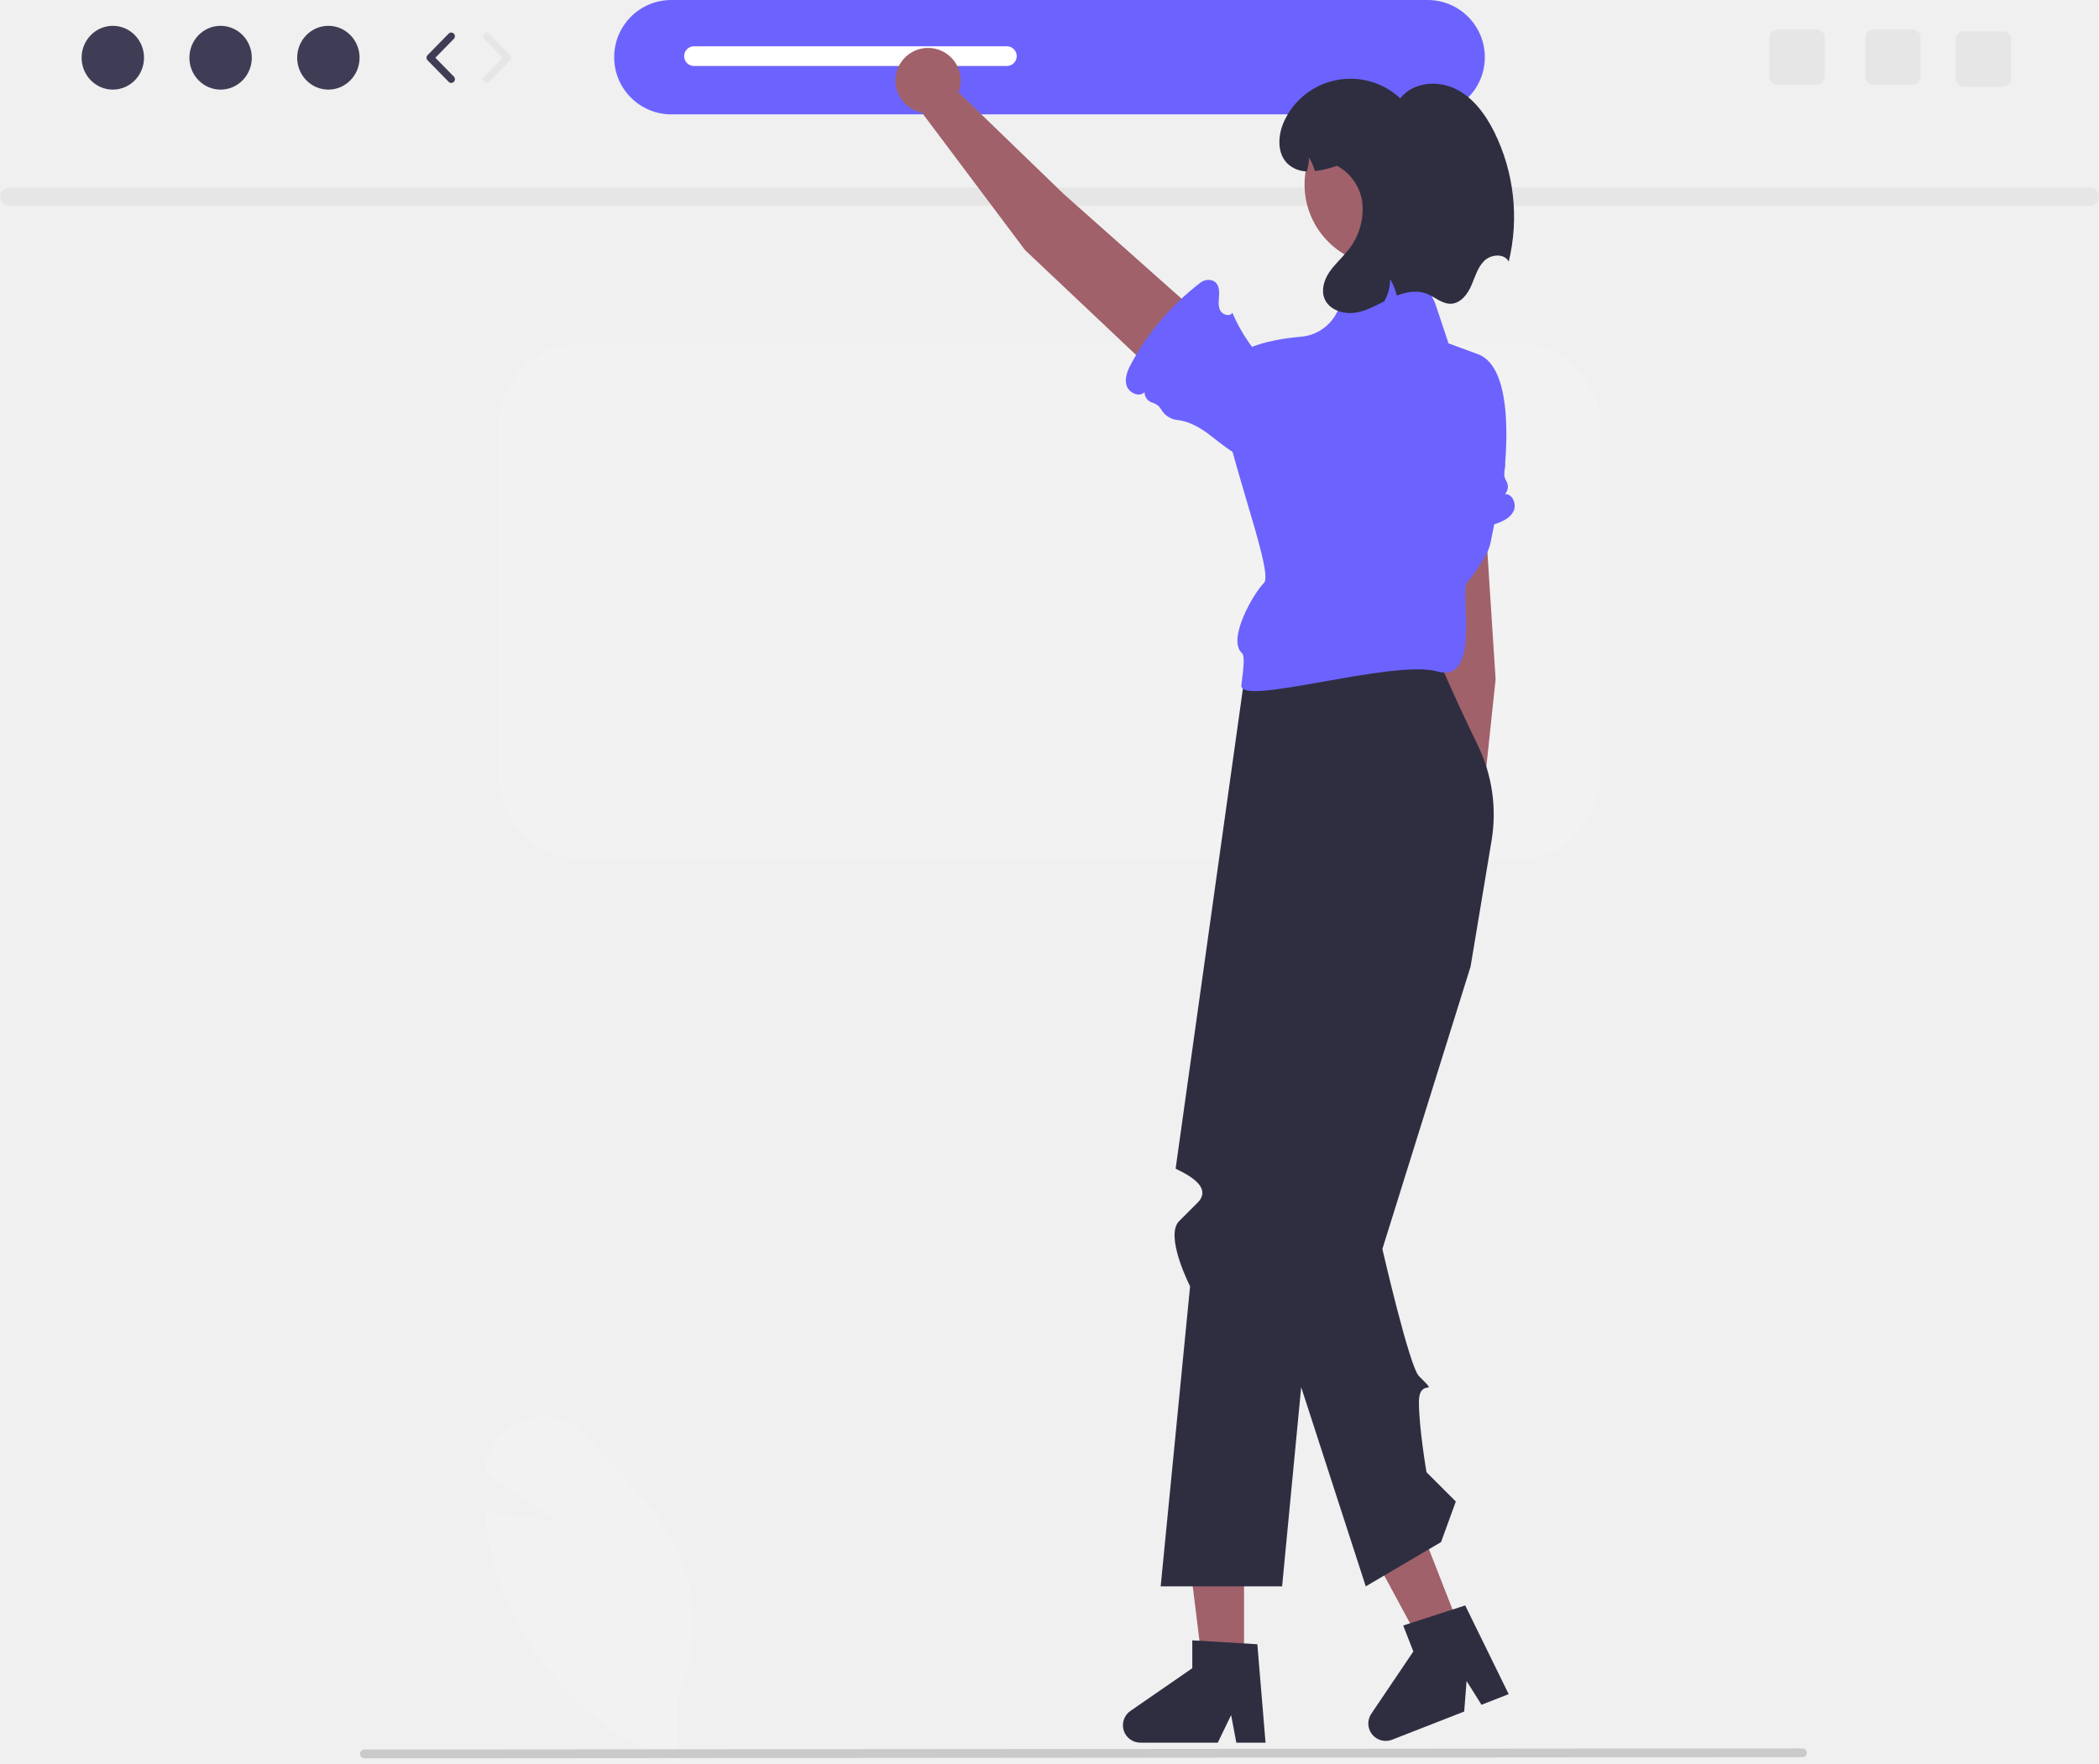
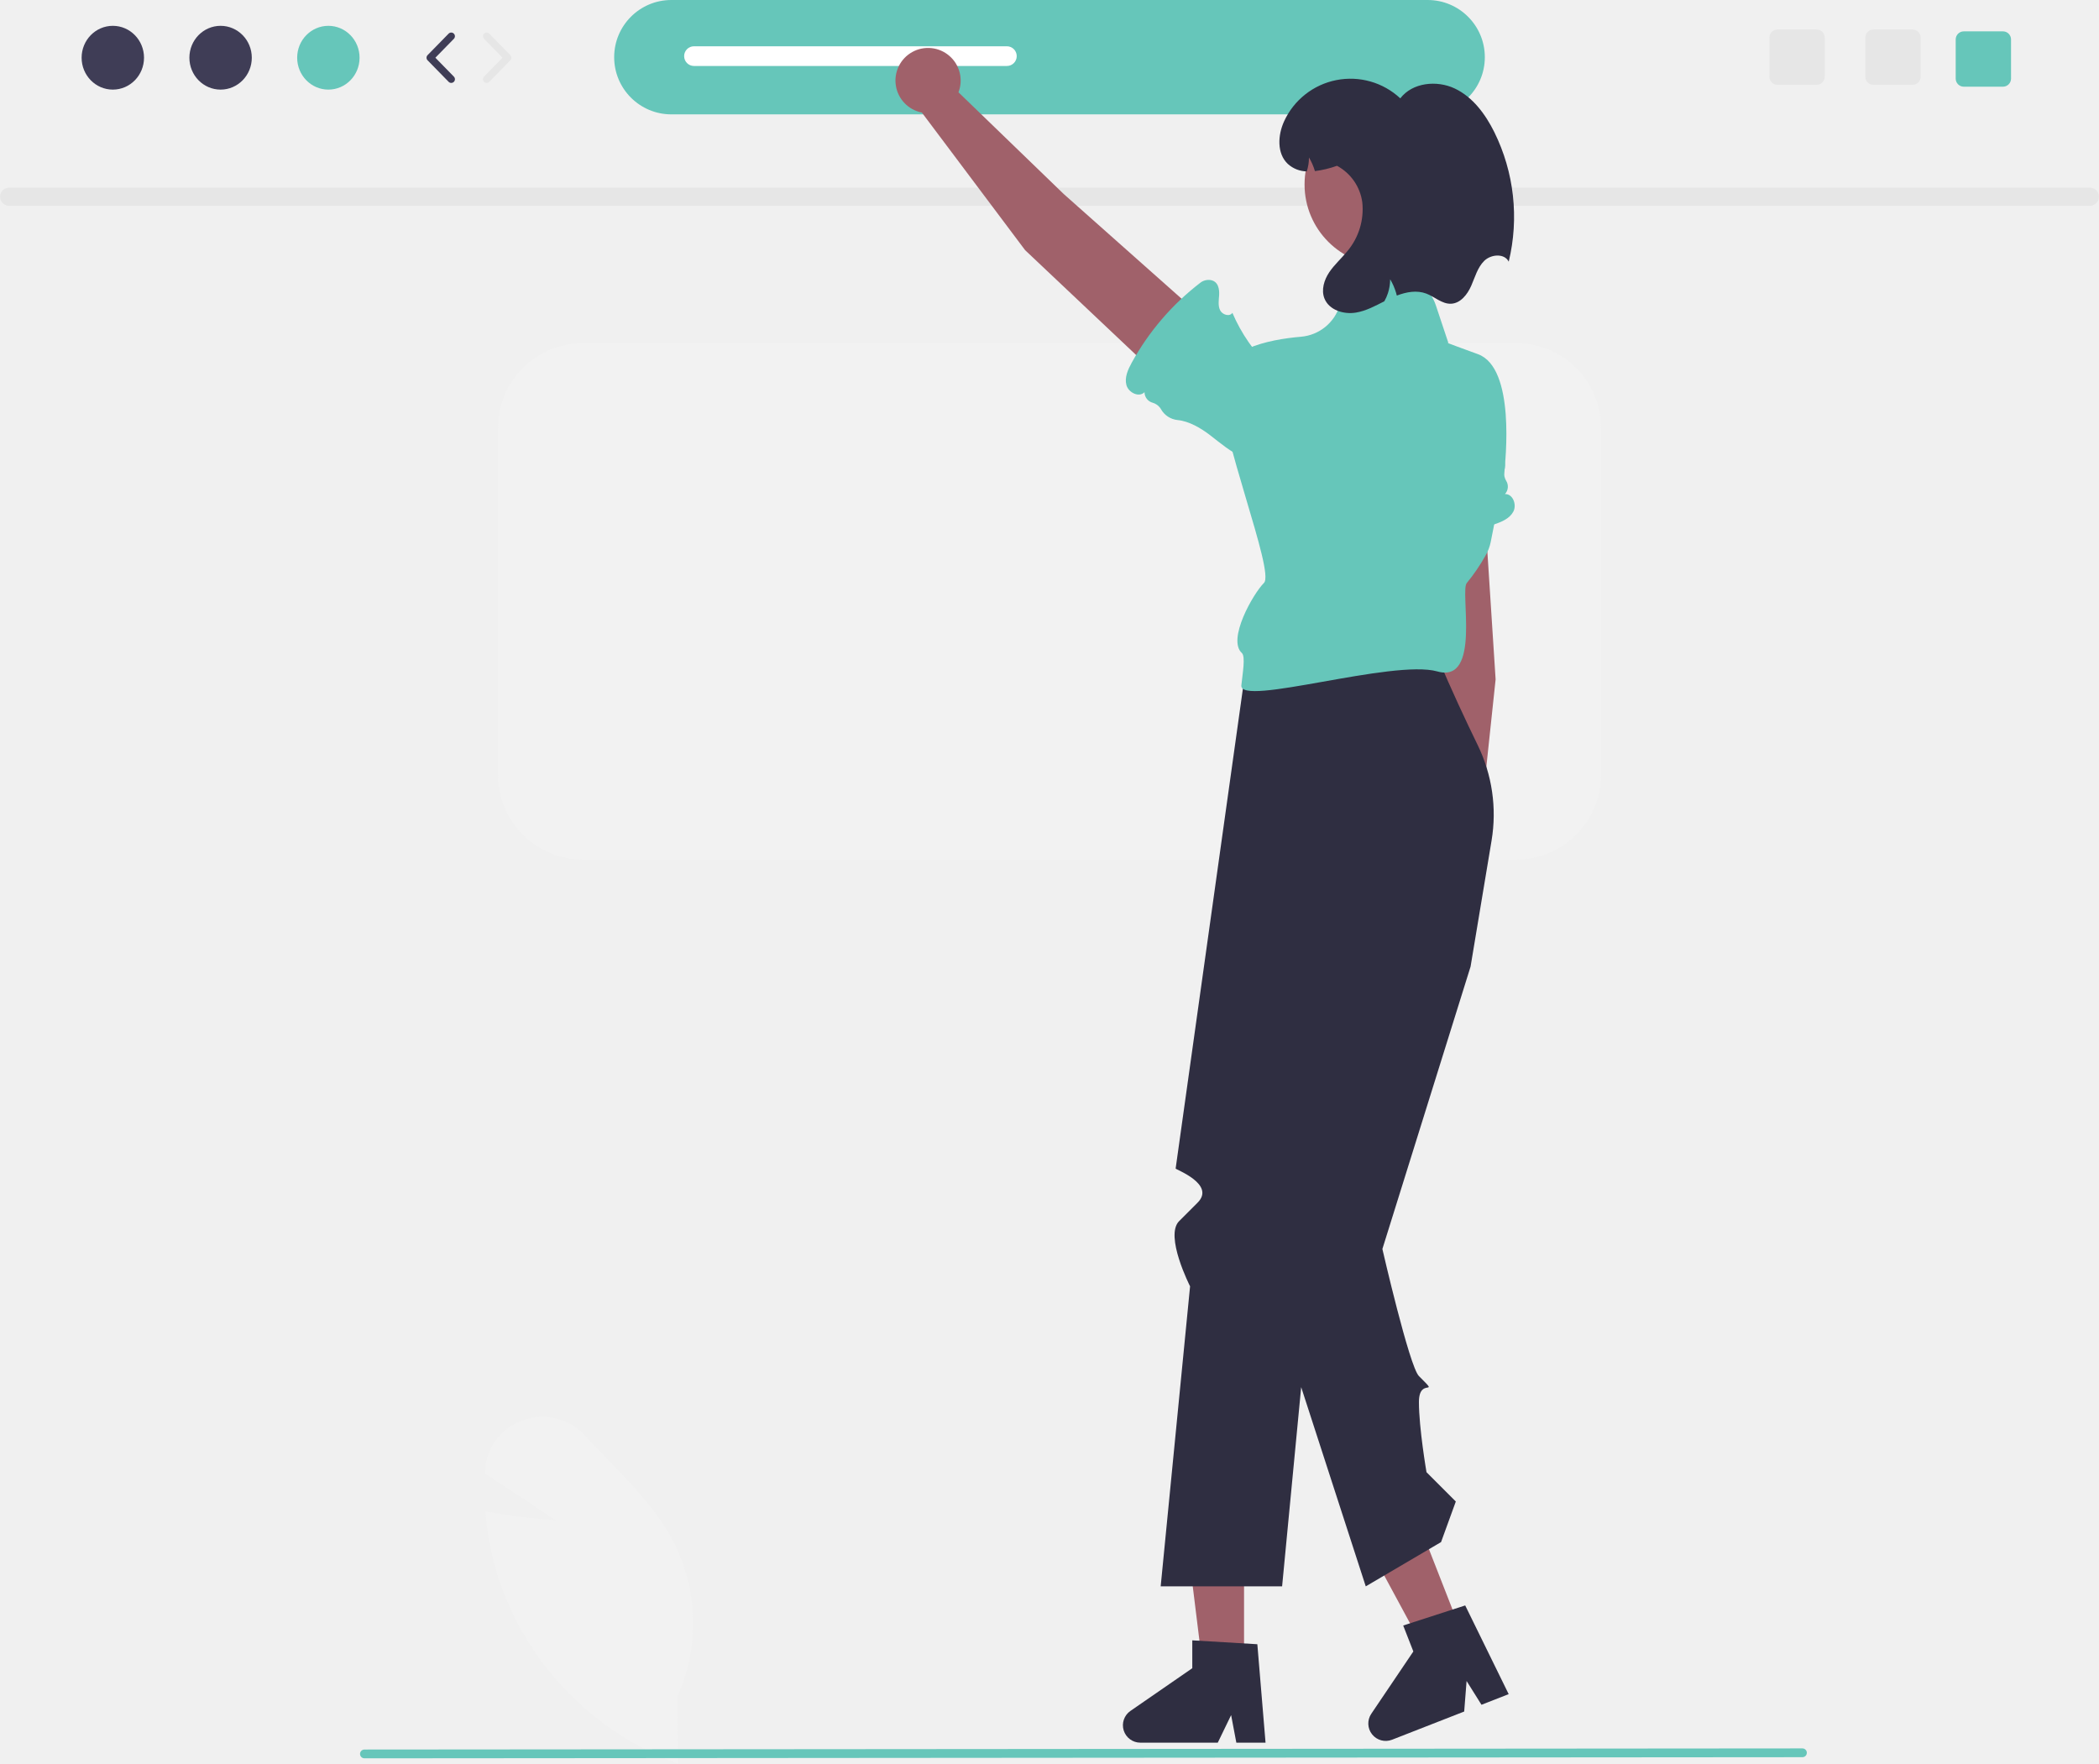
- <svg xmlns="http://www.w3.org/2000/svg" data-name="Layer 1" width="568.957" height="478.05" viewBox="0 0 568.957 478.05">
-   <path d="M702.5,241.975h-205a15.5,15.5,0,0,1,0-31h205a15.5,15.5,0,0,1,0,31Z" transform="translate(-315.5215 -210.9748)" fill="#6c63ff" />
+ <svg xmlns="http://www.w3.org/2000/svg" viewBox="0 0 568.957 478.05" className="w-5/6 sm:h-64 mx-auto">
+                                                 {/* <path d="M702.5,241.975h-205a15.5,15.5,0,0,1,0-31h205a15.5,15.5,0,0,1,0,31Z" transform="translate(-315.5215 -210.9748)" fill="#66C6BA" />
  <path d="M882.07,266.76H317.93a2.463,2.463,0,0,1,0-4.924H882.07a2.463,2.463,0,0,1,0,4.924Z" transform="translate(-315.5215 -210.9748)" fill="#e6e6e6" />
  <ellipse cx="30.581" cy="15.645" rx="8.457" ry="8.645" fill="#3f3d56" />
  <ellipse cx="59.795" cy="15.645" rx="8.457" ry="8.645" fill="#3f3d56" />
-   <ellipse cx="89.009" cy="15.645" rx="8.457" ry="8.645" fill="#3f3d56" />
+   <ellipse cx="89.009" cy="15.645" rx="8.457" ry="8.645" fill="#66C6BA" />
  <path d="M437.842,233.453a.997.997,0,0,1-.715-.301l-5.706-5.833a1.0 1,0,0,1,0-1.398l5.706-5.833a1,1,0,0,1,1.43,1.398l-5.022,5.133,5.022,5.134a1,1,0,0,1-.715,1.699Z" transform="translate(-315.5215 -210.9748)" fill="#3f3d56" />
  <path d="M447.43,233.453a1,1,0,0,1-.715-1.699l5.021-5.134-5.021-5.133a1,1,0,0,1,1.43-1.398l5.706,5.833a1.0 1,0,0,1,0,1.398l-5.706,5.833A.997.997,0,0,1,447.43,233.453Z" transform="translate(-315.5215 -210.9748)" fill="#e6e6e6" />
  <path d="M823.329,218.975a2.196,2.196,0,0,0-2.193,2.193V231.782a2.196,2.196,0,0,0,2.193,2.193h10.614a2.196,2.196,0,0,0,2.193-2.193V221.168a2.196,2.196,0,0,0-2.193-2.193Z" transform="translate(-315.5215 -210.9748)" fill="#e6e6e6" />
  <path d="M797.329,218.975a2.196,2.196,0,0,0-2.193,2.193V231.782a2.196,2.196,0,0,0,2.193,2.193h10.614a2.196,2.196,0,0,0,2.193-2.193V221.168a2.196,2.196,0,0,0-2.193-2.193Z" transform="translate(-315.5215 -210.9748)" fill="#e6e6e6" />
-   <path d="M847.829,219.475a2.196,2.196,0,0,0-2.193,2.193V232.282a2.196,2.196,0,0,0,2.193,2.193h10.614a2.196,2.196,0,0,0,2.193-2.193V221.668a2.196,2.196,0,0,0-2.193-2.193Z" transform="translate(-315.5215 -210.9748)" fill="#e6e6e6" />
+   <path d="M847.829,219.475a2.196,2.196,0,0,0-2.193,2.193V232.282a2.196,2.196,0,0,0,2.193,2.193h10.614a2.196,2.196,0,0,0,2.193-2.193V221.668a2.196,2.196,0,0,0-2.193-2.193Z" transform="translate(-315.5215 -210.9748)" fill="#66C6BA" />
  <path d="M726.5,443.975h-253a23.026,23.026,0,0,1-23-23v-94a23.026,23.026,0,0,1,23-23h253a23.026,23.026,0,0,1,23,23v94A23.026,23.026,0,0,1,726.5,443.975Z" transform="translate(-315.5215 -210.9748)" fill="#f2f2f2" />
  <path d="M588.446,228.859h-84.81a2.671,2.671,0,0,1,0-5.342h84.81a2.671,2.671,0,0,1,0,5.342Z" transform="translate(-315.5215 -210.9748)" fill="#fff" />
  <path d="M499.304,689.025l-.654-.243a80.529,80.529,0,0,1-47.436-48.313,78.132,78.132,0,0,1-4.059-19.173l-.053-.624.616.11c7.354,1.32,15.073,2.049,18.513,2.334l-19.296-12.769.035-.663a15.272,15.272,0,0,1,10.261-13.698,15.534,15.534,0,0,1,16.904,4.154c1.918,2.082,3.947,4.178,5.908,6.205,6.74,6.965,13.709,14.168,18.116,22.671a48.675,48.675,0,0,1,.979,41.89Z" transform="translate(-315.5215 -210.9748)" fill="#f2f2f2" />
-   <path d="M804.062,687.279l-389.726.307a1.191,1.191,0,1,1,0-2.381l389.726-.307a1.191,1.191,0,1,1,0,2.381Z" transform="translate(-315.5215 -210.9748)" fill="#cacaca" />
+   <path d="M804.062,687.279l-389.726.307a1.191,1.191,0,1,1,0-2.381l389.726-.307a1.191,1.191,0,1,1,0,2.381Z" transform="translate(-315.5215 -210.9748)" fill="#66C6BA" />
  <path d="M720.924,395.122l-4.042-62.609a10.127,10.127,0,0,0-10.626-9.431h0a10.127,10.127,0,0,0-9.549,11.171l6.192,64.907,2.1,39.599a8.837,8.837,0,1,0,11.006,2.74Z" transform="translate(-315.5215 -210.9748)" fill="#a0616a" />
-   <path d="M723.459,344.899h0a2.986,2.986,0,0,0,.327-3.605,3.874,3.874,0,0,1-.543-2.3,3.561,3.561,0,0,1,.072-.462,5.843,5.843,0,0,0-1.26-5.253c-2.065-2.306-3.15-5.871-3.679-9.064-.579-3.494-.977-7.073-2.376-10.327-2.018-4.694-6.582-8.778-12.531-6.531a11.761,11.761,0,0,0-5.933,5.186c-2.83,4.897-2.654,10.688-2.433,16.226l-1.159-2.15a44.967,44.967,0,0,1-2.579,17.796c1.333-.309,2.347,1.46,1.96,2.773-.387,1.312-1.556,2.208-2.551,3.146-1.254,1.184-2.416,2.916-1.138,4.61a3.682,3.682,0,0,0,2.611,1.373,69.582,69.582,0,0,0,28.298-3.206c2.023-.669,4.185-1.575,5.183-3.458S725.587,344.793,723.459,344.899Z" transform="translate(-315.5215 -210.9748)" fill="#6c63ff" />
+   <path d="M723.459,344.899h0a2.986,2.986,0,0,0,.327-3.605,3.874,3.874,0,0,1-.543-2.3,3.561,3.561,0,0,1,.072-.462,5.843,5.843,0,0,0-1.26-5.253c-2.065-2.306-3.15-5.871-3.679-9.064-.579-3.494-.977-7.073-2.376-10.327-2.018-4.694-6.582-8.778-12.531-6.531a11.761,11.761,0,0,0-5.933,5.186c-2.83,4.897-2.654,10.688-2.433,16.226l-1.159-2.15a44.967,44.967,0,0,1-2.579,17.796c1.333-.309,2.347,1.46,1.96,2.773-.387,1.312-1.556,2.208-2.551,3.146-1.254,1.184-2.416,2.916-1.138,4.61a3.682,3.682,0,0,0,2.611,1.373,69.582,69.582,0,0,0,28.298-3.206c2.023-.669,4.185-1.575,5.183-3.458S725.587,344.793,723.459,344.899Z" transform="translate(-315.5215 -210.9748)" fill="#66C6BA" />
  <polygon points="337.213 453.245 326.176 453.245 320.923 410.671 337.214 410.671 337.213 453.245" fill="#a0616a" />
  <path d="M658.561,683.343h-7.916l-1.413-7.473-3.619,7.473H624.62a4.719,4.719,0,0,1-2.682-8.603l16.765-11.579V655.607l17.634,1.053Z" transform="translate(-315.5215 -210.9748)" fill="#2f2e41" />
  <polygon points="396.555 443.524 386.275 447.542 365.884 409.802 381.056 403.871 396.555 443.524" fill="#a0616a" />
  <path d="M724.465,670.189l-7.372,2.882-4.037-6.446-.65,8.278-19.553,7.643a4.719,4.719,0,0,1-5.629-7.036L698.623,658.622l-2.75-7.037,16.807-5.439Z" transform="translate(-315.5215 -210.9748)" fill="#2f2e41" />
  <path d="M705.136,388.975H653.64s-19.393,138.496-19.448,138.748,10.944,4.252,5.944,9.252l-5,5c-4,4,2.969,17.668,2.969,17.668l-7.968,81.332h32.913l16.087-168L657.374,553.517l28.352,87.458,20.409-12,4-11-7.946-7.946S700.136,598.085,700.136,591.03s6-1.055,0-7.055c-2.596-2.596-9.904-34.448-9.904-34.448L714.136,472.975l5.695-34.172a42.929,42.929,0,0,0-3.77-25.878C712.894,406.43,708.904,397.924,705.136,388.975Z" transform="translate(-315.5215 -210.9748)" fill="#2f2e41" />
-   <path d="M708.136,303.975l-3.422-10.267a12.082,12.082,0,0,0-10.713-8.238l-3.041-.189a12.082,12.082,0,0,0-12.294,8.496l0,0a12.036,12.036,0,0,1-10.449,8.469c-8.888.757-22.081,3.445-22.081,12.729,0,14,15,51,12,54s-10,15.362-6,19c1.042.948.202,5.506-.132,8.771-.604,5.913,41.132-7.16,53.132-3.771s6-22,8-24a50.769,50.769,0,0,0,5.001-7.317,12.045,12.045,0,0,0,1.475-3.846l3.444-17.432c.057-.29.103-.574.139-.868.455-3.731,3.119-28.836-7.059-32.537C705.136,302.975,708.136,303.975,708.136,303.975Z" transform="translate(-315.5215 -210.9748)" fill="#6c63ff" />
+   <path d="M708.136,303.975l-3.422-10.267a12.082,12.082,0,0,0-10.713-8.238l-3.041-.189a12.082,12.082,0,0,0-12.294,8.496l0,0a12.036,12.036,0,0,1-10.449,8.469c-8.888.757-22.081,3.445-22.081,12.729,0,14,15,51,12,54s-10,15.362-6,19c1.042.948.202,5.506-.132,8.771-.604,5.913,41.132-7.16,53.132-3.771s6-22,8-24a50.769,50.769,0,0,0,5.001-7.317,12.045,12.045,0,0,0,1.475-3.846l3.444-17.432c.057-.29.103-.574.139-.868.455-3.731,3.119-28.836-7.059-32.537C705.136,302.975,708.136,303.975,708.136,303.975Z" transform="translate(-315.5215 -210.9748)" fill="#66C6BA" />
  <path d="M593.393,278.785l45.609,43.083a10.127,10.127,0,0,0,14.204-.334l0,0a10.127,10.127,0,0,0-.619-14.683l-48.748-43.3L575.326,235.991a8.837,8.837,0,1,0-9.924,5.491Z" transform="translate(-315.5215 -210.9748)" fill="#a0616a" />
-   <path d="M625.75,317.28v0a2.986,2.986,0,0,0,2.216,2.862,3.874,3.874,0,0,1,1.964,1.314,3.563,3.563,0,0,1,.262.388,5.843,5.843,0,0,0,4.501,2.988c3.083.282,6.305,2.152,8.868,4.13,2.804,2.164,5.534,4.512,8.774,5.942,4.675,2.062,10.799,1.943,13.623-3.755a11.761,11.761,0,0,0,.81-7.839c-1.264-5.513-5.337-9.633-9.272-13.537l2.313.785a44.967,44.967,0,0,1-10.234-14.785c-.765,1.134-2.713.53-3.324-.695-.61-1.225-.365-2.676-.276-4.041.112-1.721-.218-3.781-2.307-4.15a3.682,3.682,0,0,0-2.847.773,69.582,69.582,0,0,0-18.533,21.624c-1.025,1.868-1.991,4.004-1.439,6.062S624.264,318.807,625.75,317.28Z" transform="translate(-315.5215 -210.9748)" fill="#6c63ff" />
+   <path d="M625.75,317.28v0a2.986,2.986,0,0,0,2.216,2.862,3.874,3.874,0,0,1,1.964,1.314,3.563,3.563,0,0,1,.262.388,5.843,5.843,0,0,0,4.501,2.988c3.083.282,6.305,2.152,8.868,4.13,2.804,2.164,5.534,4.512,8.774,5.942,4.675,2.062,10.799,1.943,13.623-3.755a11.761,11.761,0,0,0,.81-7.839c-1.264-5.513-5.337-9.633-9.272-13.537l2.313.785a44.967,44.967,0,0,1-10.234-14.785c-.765,1.134-2.713.53-3.324-.695-.61-1.225-.365-2.676-.276-4.041.112-1.721-.218-3.781-2.307-4.15a3.682,3.682,0,0,0-2.847.773,69.582,69.582,0,0,0-18.533,21.624c-1.025,1.868-1.991,4.004-1.439,6.062S624.264,318.807,625.75,317.28Z" transform="translate(-315.5215 -210.9748)" fill="#66C6BA" />
  <circle cx="375.614" cy="50" r="22" fill="#a0616a" />
  <path d="M724.476,281.905c-1.14-2.31-4.77-2.04-6.62-.24-1.84,1.8-2.51,4.44-3.55,6.79-1.04,2.36-2.91,4.75-5.48,4.85-2.44.09-4.41-1.89-6.69-2.75-2.57-.97-5.39-.46-7.99.54-.06-.25-.12-.5-.2-.74a15.875,15.875,0,0,0-1.61-3.68,12.272,12.272,0,0,1-.6,3.76,11.451,11.451,0,0,1-.98,2.21c-2.49,1.26-4.95,2.61-7.69,3.06-3.32.56-7.29-.68-8.54-3.82-.92-2.32-.1-5.02,1.3-7.11,1.4-2.08,3.32-3.75,4.89-5.7a17.655,17.655,0,0,0,4.07-13.25,13.234,13.234,0,0,0-6.86-9.91,28.039,28.039,0,0,1-5.98,1.44,15.875,15.875,0,0,0-1.61-3.68,12.272,12.272,0,0,1-.6,3.76,7.814,7.814,0,0,1-5.14-2.03c-3-2.84-2.72-7.8-1-11.56a19.791,19.791,0,0,1,31.49-6.21c3.29-4.3,9.89-4.98,14.79-2.66,4.89,2.33,8.29,6.97,10.7,11.82A51.784,51.784,0,0,1,724.476,281.905Z" transform="translate(-315.5215 -210.9748)" fill="#2f2e41" />
</svg>
